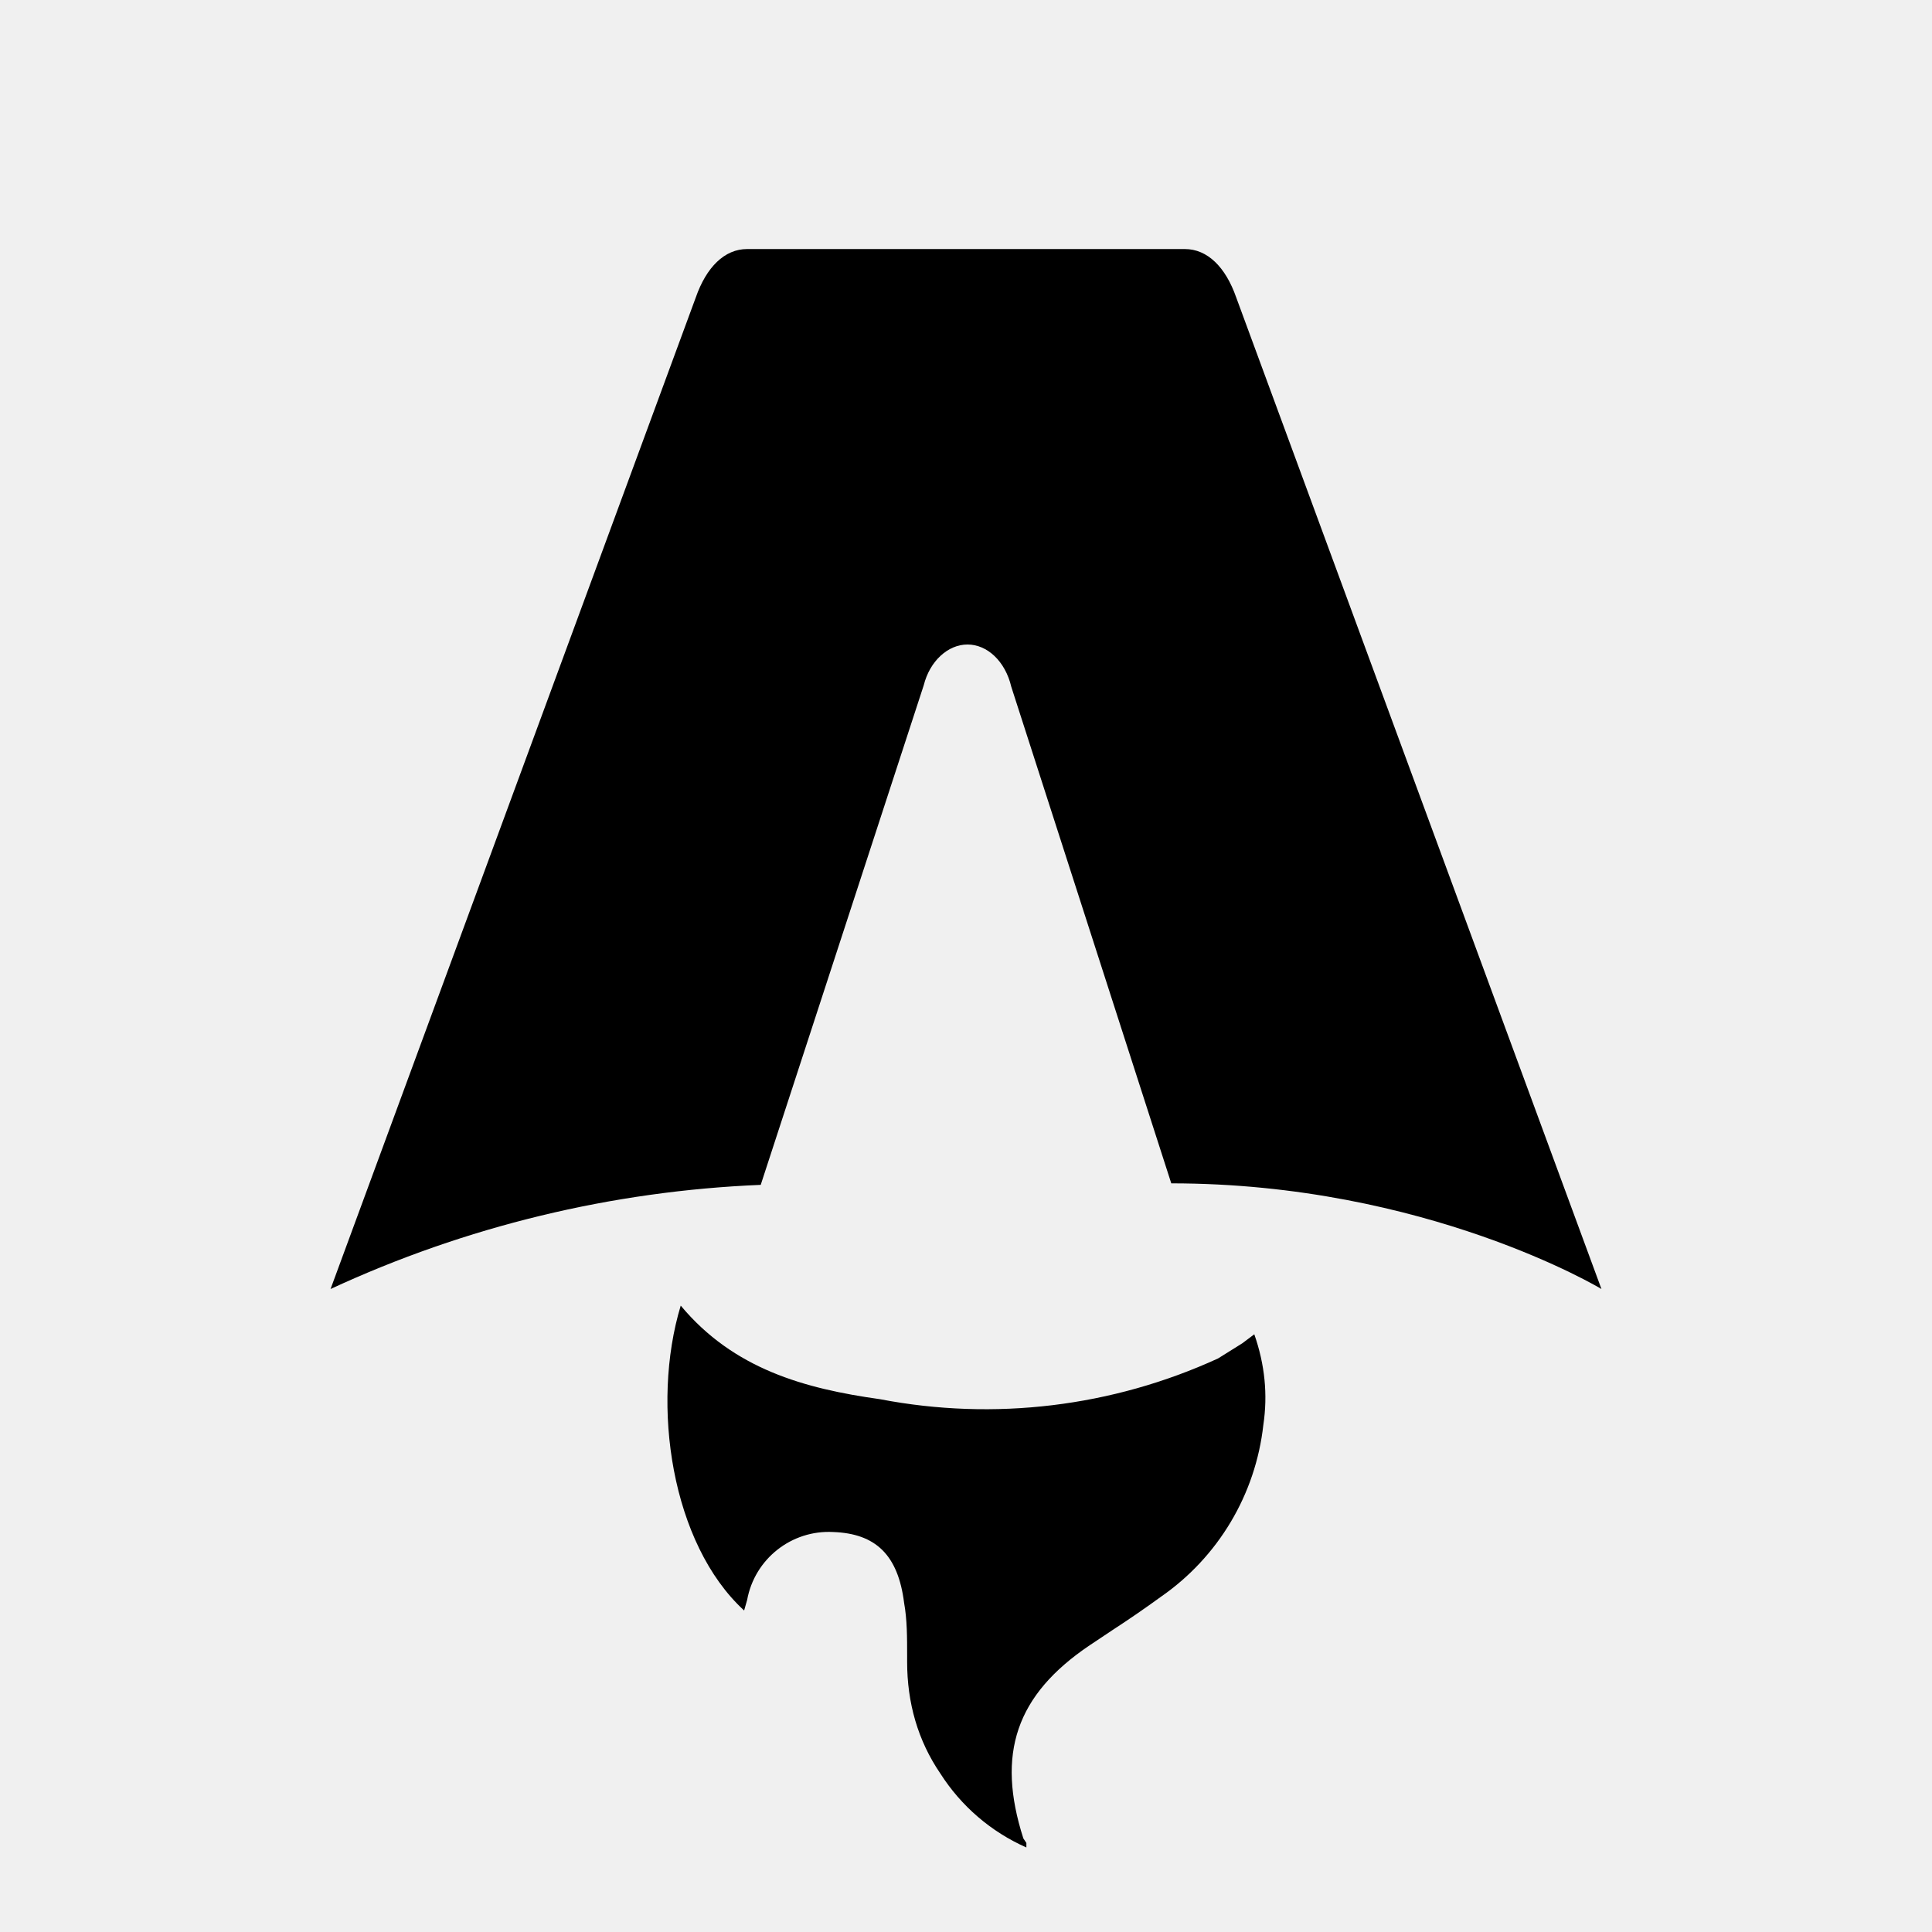
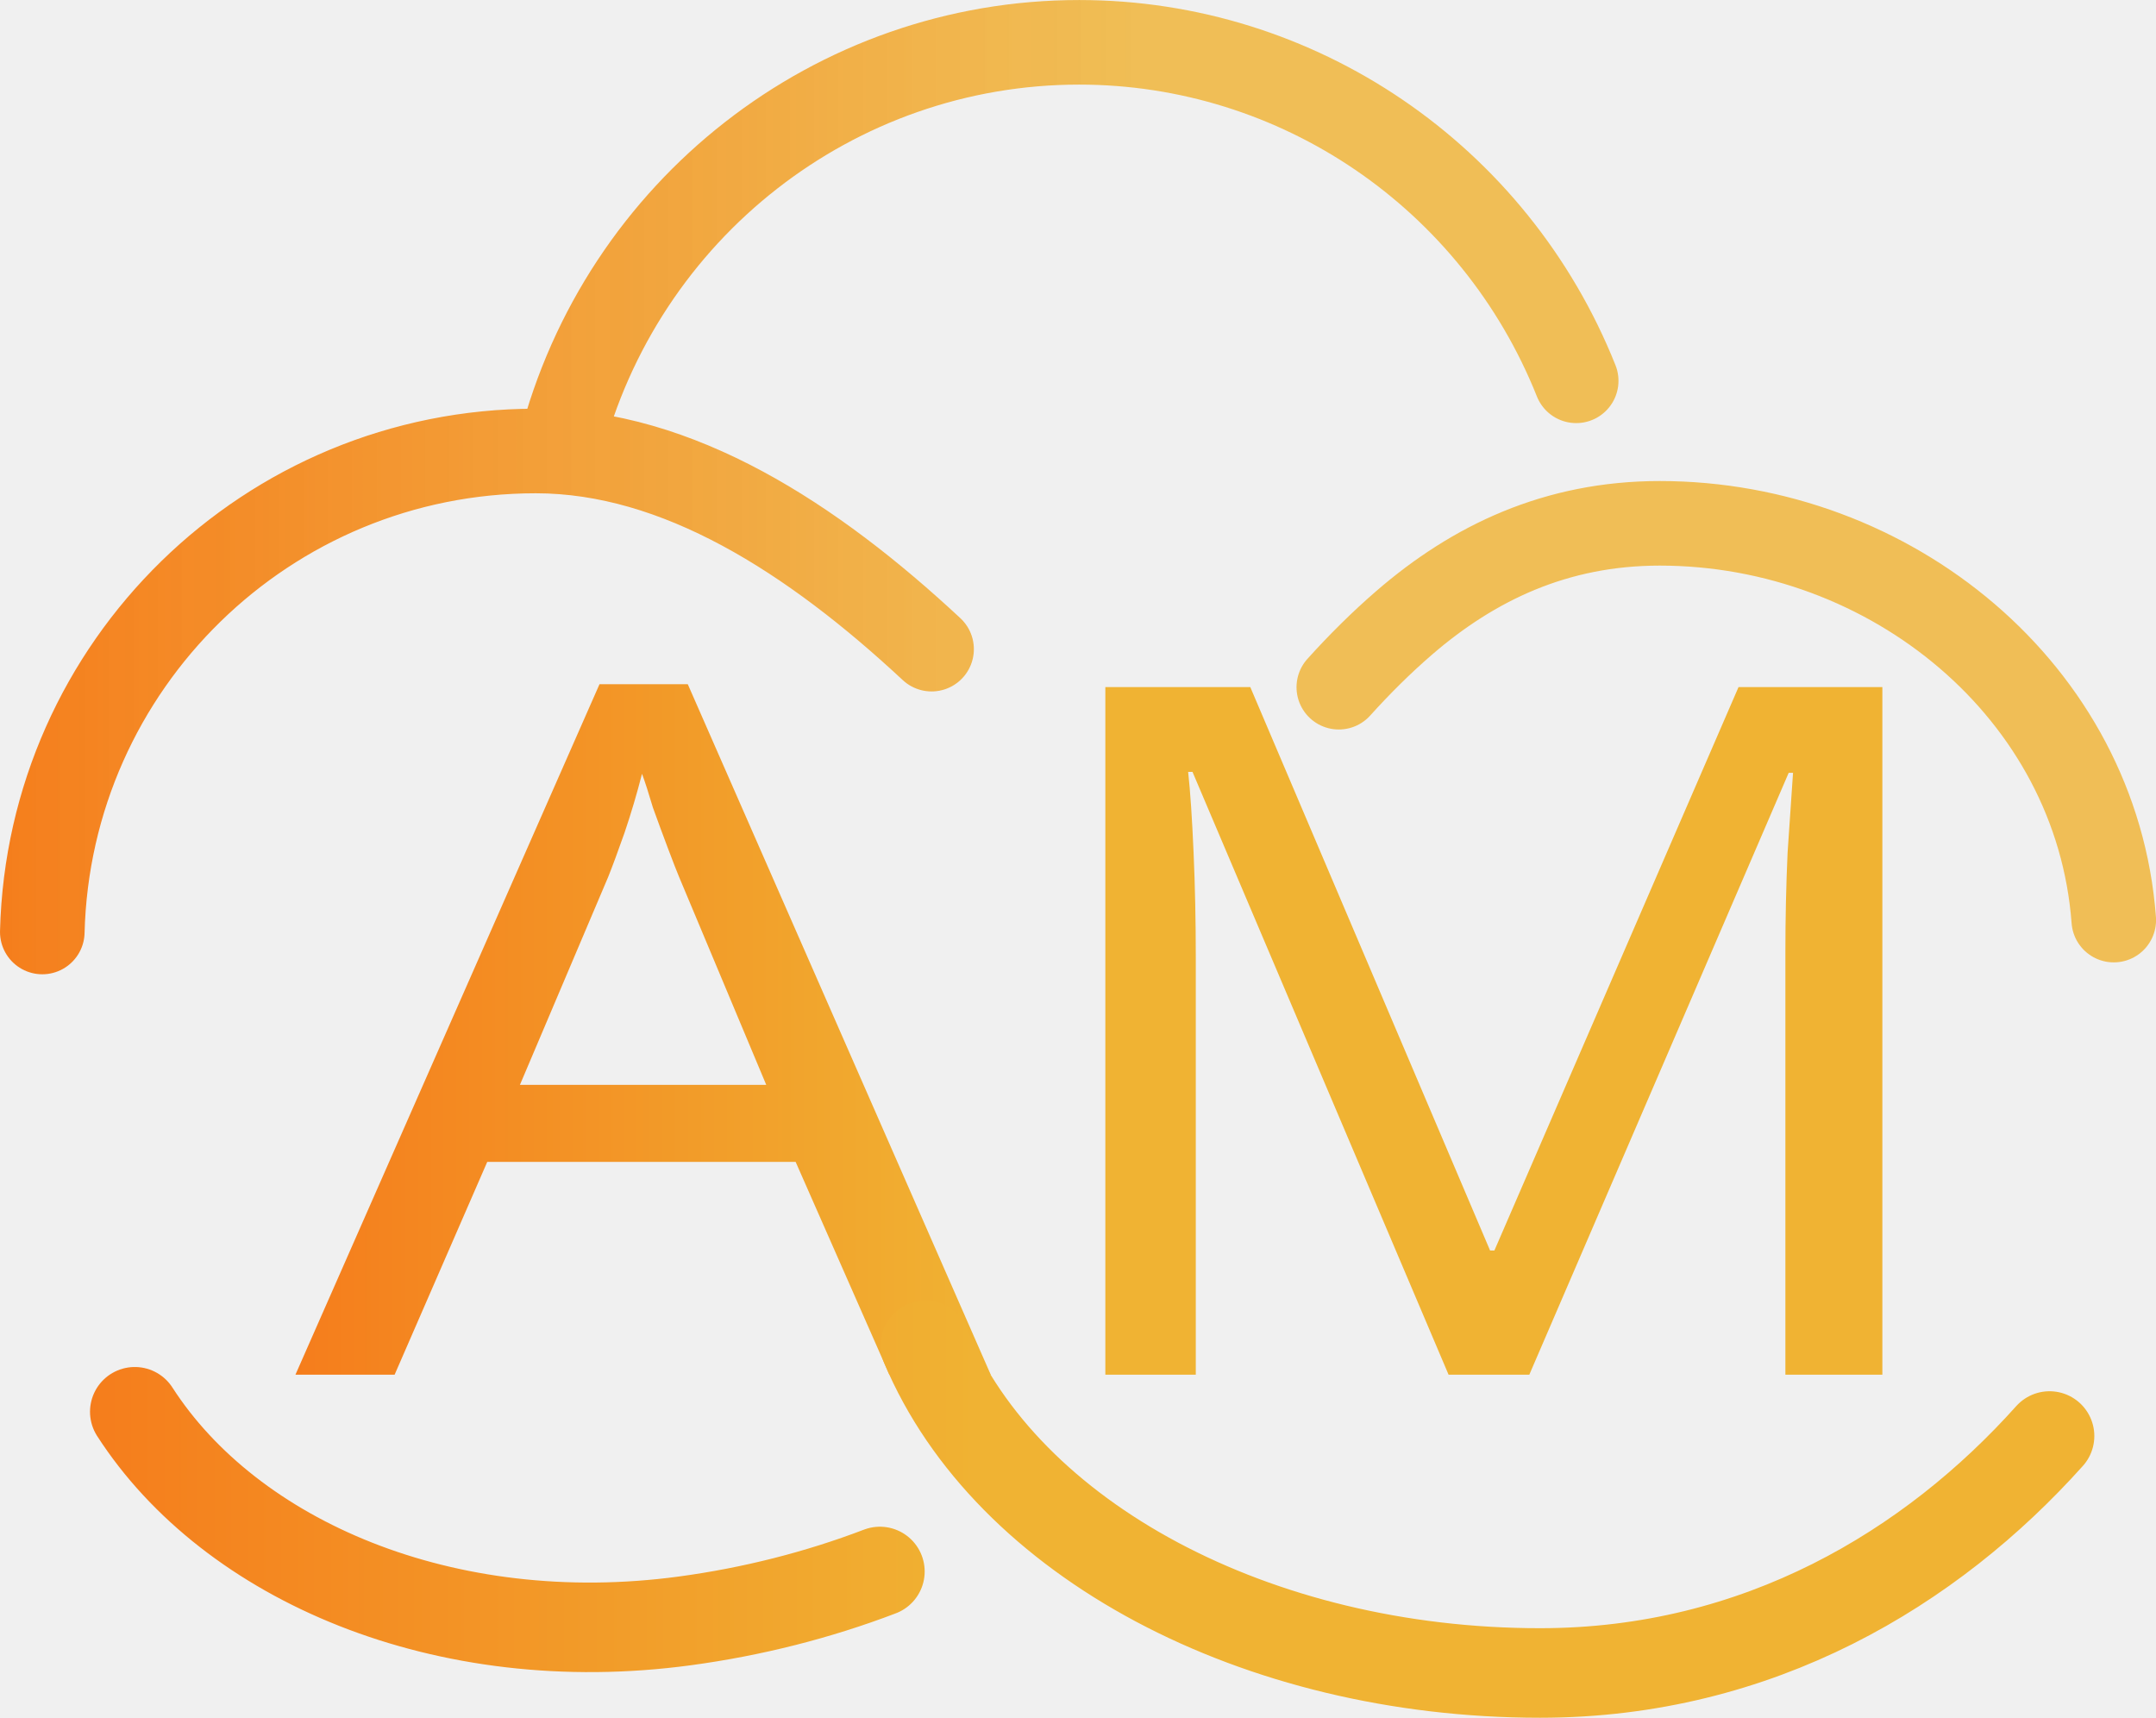
- <svg xmlns="http://www.w3.org/2000/svg" fill="none" viewBox="0 0 128 128">
-   <path d="M50.4 78.5a75.1 75.1 0 0 0-28.5 6.9l24.2-65.7c.7-2 1.9-3.2 3.4-3.2h29c1.5 0 2.7 1.2 3.4 3.2l24.2 65.7s-11.6-7-28.5-7L67 45.5c-.4-1.7-1.6-2.8-2.9-2.8-1.3 0-2.5 1.1-2.9 2.7L50.4 78.5Zm-1.1 28.2Zm-4.2-20.2c-2 6.6-.6 15.8 4.2 20.2a17.5 17.5 0 0 1 .2-.7 5.5 5.5 0 0 1 5.7-4.5c2.8.1 4.3 1.5 4.7 4.7.2 1.1.2 2.3.2 3.5v.4c0 2.7.7 5.2 2.2 7.4a13 13 0 0 0 5.7 4.9v-.3l-.2-.3c-1.8-5.6-.5-9.5 4.4-12.8l1.5-1a73 73 0 0 0 3.2-2.2 16 16 0 0 0 6.8-11.4c.3-2 .1-4-.6-6l-.8.6-1.6 1a37 37 0 0 1-22.4 2.7c-5-.7-9.7-2-13.2-6.2Z" />
-   <style>
-         path { fill: #000; }
-         @media (prefers-color-scheme: dark) {
-             path { fill: #FFF; }
-         }
-     </style>
+ <svg xmlns="http://www.w3.org/2000/svg" xmlns:xlink="http://www.w3.org/1999/xlink" width="24.467mm" height="19.492mm" viewBox="0 0 24.467 19.492" version="1.1" id="svg5" xml:space="preserve">
+   <defs id="defs2">
+     <linearGradient id="linearGradient17784">
+       <stop style="stop-color:#f57d1c;stop-opacity:1;" offset="0" id="stop17782" />
+       <stop style="stop-color:#f0b333;stop-opacity:1;" offset="1" id="stop17780" />
+     </linearGradient>
+     <linearGradient id="linearGradient16189">
+       <stop style="stop-color:#f57e1c;stop-opacity:1;" offset="0" id="stop16185" />
+       <stop style="stop-color:#f0b333;stop-opacity:0.816;" offset="0.529" id="stop16187" />
+     </linearGradient>
+     <linearGradient id="linearGradient9070">
+       <stop style="stop-color:#f57d1c;stop-opacity:1;" offset="0" id="stop9066" />
+       <stop style="stop-color:#f0b333;stop-opacity:1;" offset="0.448" id="stop9068" />
+     </linearGradient>
+     <linearGradient xlink:href="#linearGradient9070" id="linearGradient9072" x1="124.109" y1="164.492" x2="164.872" y2="164.492" gradientUnits="userSpaceOnUse" />
+     <linearGradient xlink:href="#linearGradient16189" id="linearGradient16191" x1="122.278" y1="143.707" x2="166.127" y2="143.707" gradientUnits="userSpaceOnUse" />
+     <linearGradient xlink:href="#linearGradient17784" id="linearGradient17786" x1="120.592" y1="164.609" x2="133.885" y2="164.609" gradientUnits="userSpaceOnUse" />
+   </defs>
+   <g id="layer1" transform="translate(-141.9843,-77.18322)">
+     <g id="g10377" transform="matrix(0.5579945,0,0,0.5579945,73.75397,2.523275)">
+       <path id="path10112" style="fill:none;stroke:url(#linearGradient16191);stroke-width:1.72;stroke-linecap:round;stroke-dasharray:none" d="m 149.506,147.776 c 0.422,-0.468 0.864,-0.907 1.328,-1.308 m -3e-5,-1e-5 c 1.414,-1.222 3.091,-2.025 5.2,-2.025 4.699,0 8.886,3.421 9.233,8.069 m -42.129,0.242 c 0.136,-5.426 4.577,-9.782 10.036,-9.782 2.892,0 5.628,1.774 8.05,4.03 m -7.551,-4.102 c 1.243,-4.85 5.583,-8.239 10.552,-8.239 4.447,0 8.448,2.724 10.109,6.884" />
+       <path d="m 131.947,172.078 -1.792,-4.604 h -5.896 l -1.771,4.604 h -1.896 l 5.813,-14.938 h 1.688 l 5.792,14.938 z m -4.021,-10.771 q -0.062,-0.167 -0.208,-0.604 -0.146,-0.438 -0.292,-0.896 -0.125,-0.479 -0.208,-0.729 -0.146,0.646 -0.333,1.271 -0.188,0.604 -0.313,0.958 l -1.688,4.5 h 4.709 z" id="path10283" style="font-size:20.834px;font-family:'Noto Sans Adlam Unjoined';-inkscape-font-specification:'Noto Sans Adlam Unjoined';letter-spacing:0.148px;opacity:0.999;fill:url(#linearGradient17786);fill-opacity:1;stroke-width:2.4" transform="scale(1.063803,0.940024)" />
+       <path d="m 142.638,172.078 -4.896,-13.042 h -0.083 q 0.062,0.646 0.104,1.75 0.042,1.083 0.042,2.271 v 9.021 h -1.729 v -14.876 h 2.771 l 4.584,12.188 h 0.083 l 4.667,-12.188 h 2.75 v 14.876 h -1.854 v -9.146 q 0,-1.083 0.042,-2.146 0.062,-1.063 0.104,-1.729 h -0.083 l -4.959,13.021 z" id="path10285" style="font-size:20.834px;font-family:'Noto Sans Adlam Unjoined';-inkscape-font-specification:'Noto Sans Adlam Unjoined';letter-spacing:0.148px;opacity:0.999;fill:#f0b333;fill-opacity:1;stroke-width:2.4" transform="scale(1.063803,0.940024)" />
+       <path id="path10369" style="display:inline;opacity:0.999;fill:none;stroke:url(#linearGradient9072);stroke-width:1.821;stroke-linecap:round;stroke-dasharray:none" d="m 140.173,165.759 c -1.26,0.481 -2.599,0.82 -3.969,1.005 -4.88,0.658 -9.235,-1.225 -11.185,-4.253 m 38.942,0.493 c -2.401,2.682 -5.915,4.819 -10.362,4.819 -5.763,0 -10.844,-2.708 -12.502,-6.663" />
+     </g>
+   </g>
</svg>
